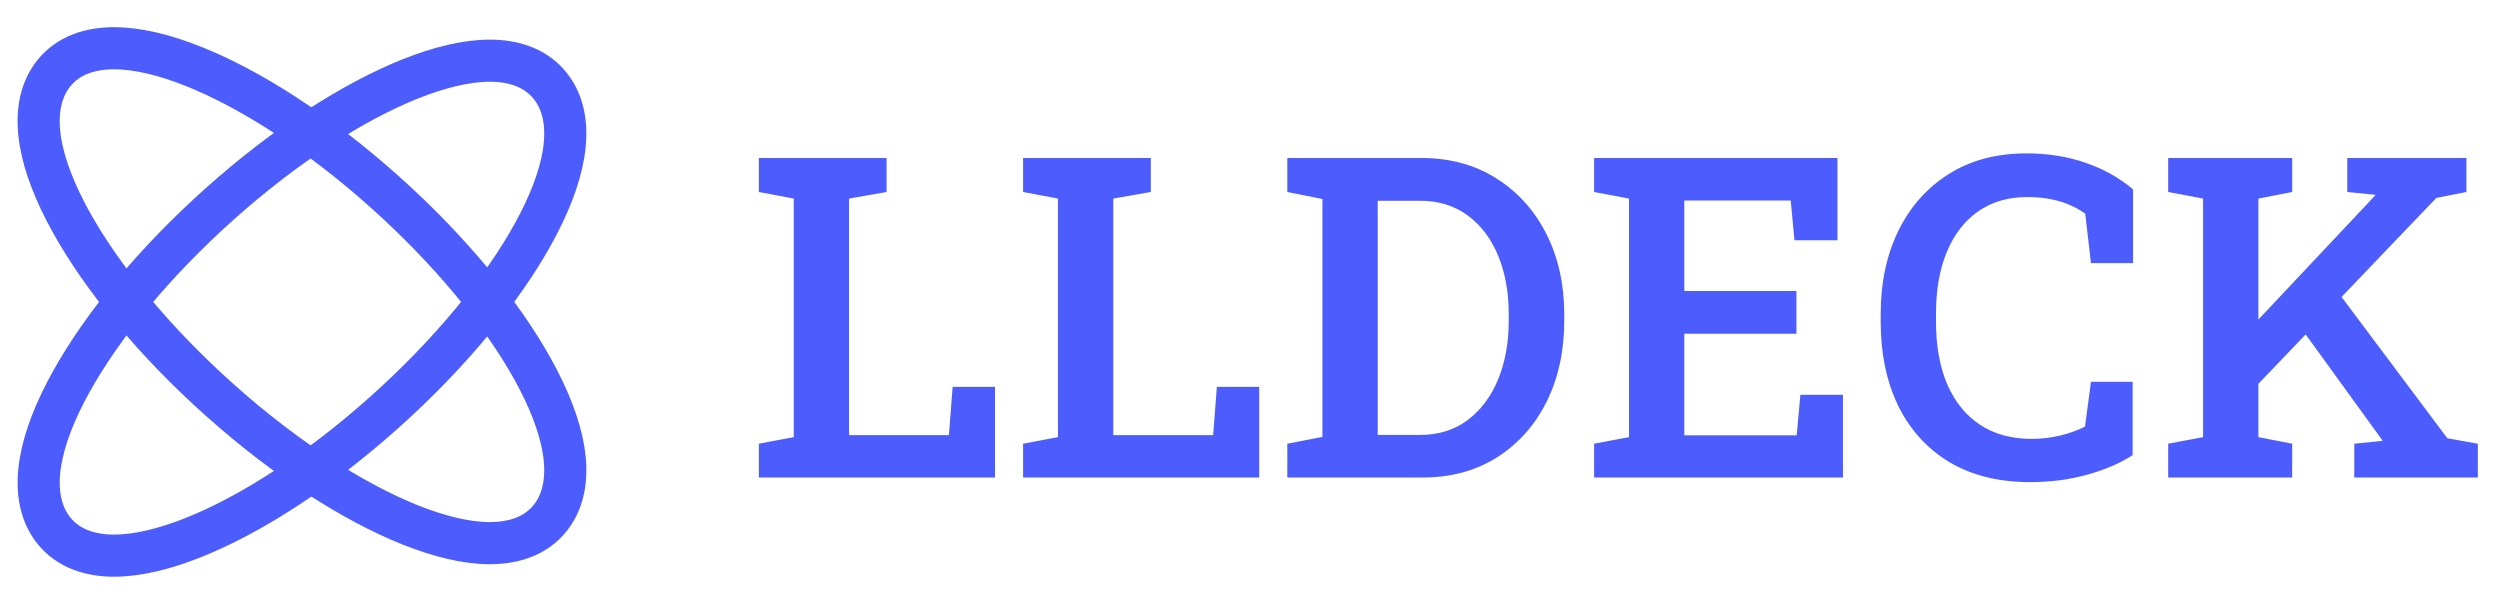
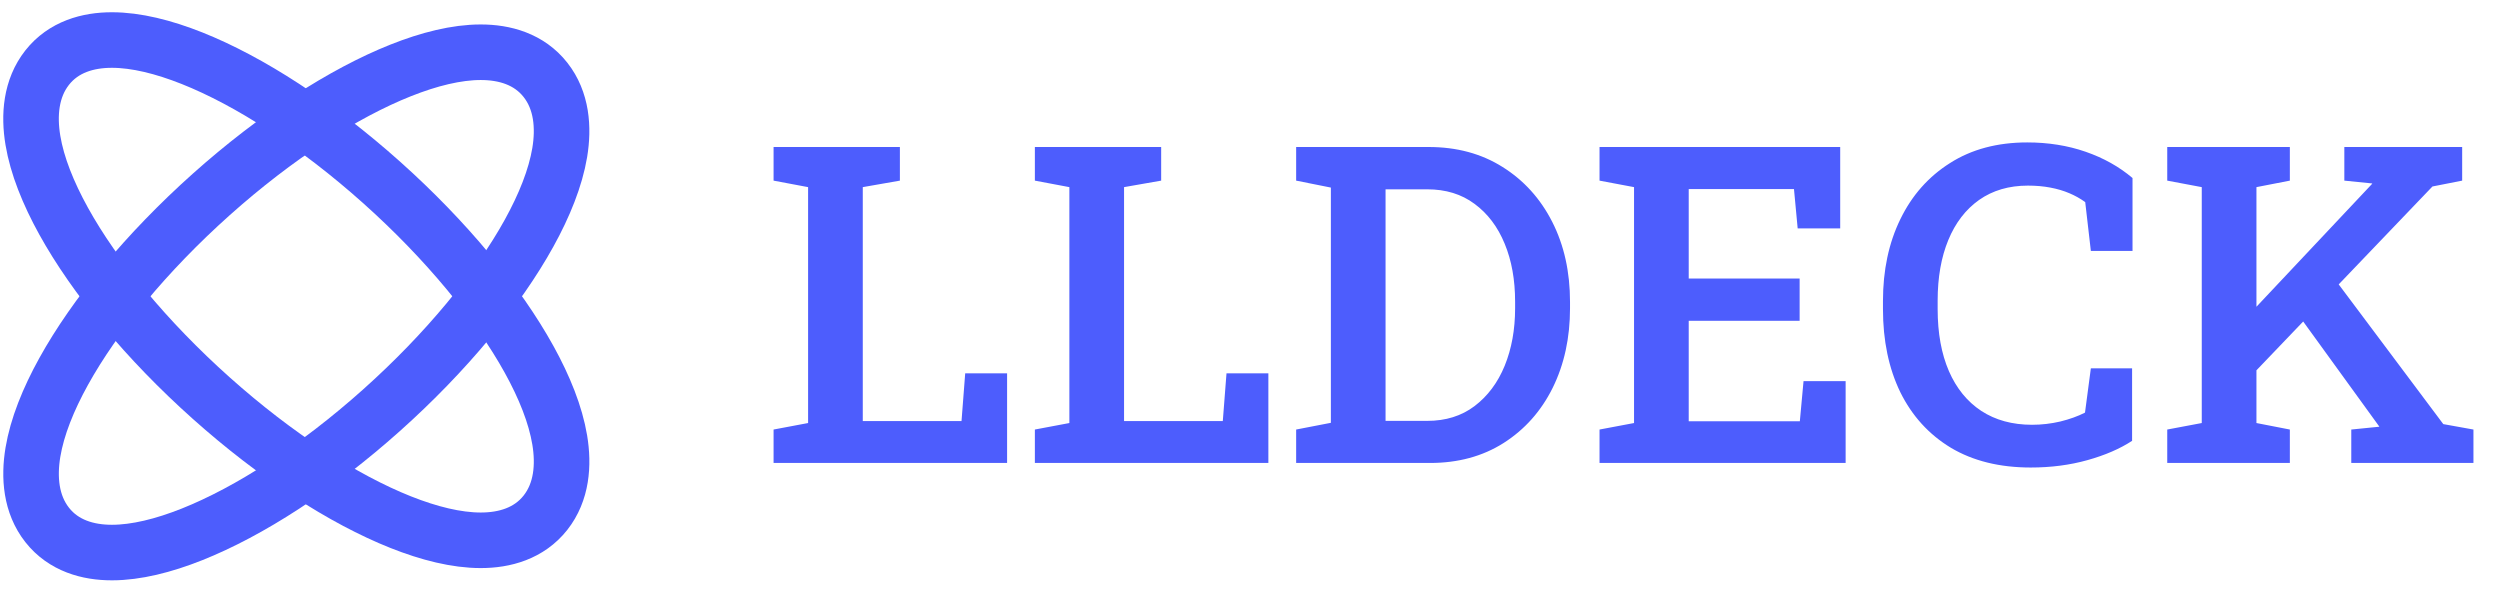
- <svg xmlns="http://www.w3.org/2000/svg" width="178" height="43" viewBox="0 0 178 43" fill="none">
-   <path d="M3.809 37.747C4.867 39.09 6.476 39.563 8.133 39.562C9.799 39.56 11.725 39.086 13.761 38.276C17.846 36.65 22.684 33.541 27.354 29.369C32.025 25.196 35.74 20.664 37.953 16.663C39.056 14.669 39.829 12.731 40.12 10.985C40.409 9.247 40.251 7.479 39.192 6.136C38.134 4.793 36.525 4.319 34.868 4.321C33.203 4.323 31.276 4.796 29.24 5.607C25.155 7.232 20.317 10.341 15.647 14.514C10.977 18.686 7.261 23.219 5.048 27.22C3.945 29.214 3.172 31.152 2.881 32.898C2.592 34.635 2.751 36.404 3.809 37.747Z" stroke="#4D5DFD" stroke-width="3" />
-   <path d="M39.193 36.858C40.251 35.515 40.41 33.746 40.121 32.009C39.83 30.263 39.057 28.325 37.954 26.331C35.741 22.331 32.025 17.799 27.354 13.627C22.684 9.455 17.846 6.346 13.76 4.721C11.724 3.91 9.797 3.437 8.131 3.435C6.474 3.433 4.865 3.907 3.807 5.25C2.749 6.593 2.59 8.361 2.879 10.098C3.17 11.844 3.943 13.782 5.046 15.776C7.259 19.776 10.975 24.309 15.646 28.481C20.316 32.653 25.154 35.761 29.24 37.387C31.276 38.197 33.203 38.67 34.868 38.672C36.526 38.674 38.135 38.2 39.193 36.858Z" stroke="#4D5DFD" stroke-width="3" />
-   <path d="M54.031 33.998V31.592L56.516 31.123V14.139L54.031 13.67V11.248H56.516H60.453H63.125V13.67L60.453 14.139V30.983H67.562L67.828 27.545H70.844V33.998H54.031ZM72.844 33.998V31.592L75.328 31.123V14.139L72.844 13.67V11.248H75.328H79.266H81.938V13.67L79.266 14.139V30.983H86.375L86.641 27.545H89.656V33.998H72.844ZM91.656 33.998V31.592L94.156 31.108V14.17L91.656 13.67V11.248H94.156H101.188C103.219 11.248 104.995 11.728 106.516 12.686C108.047 13.644 109.24 14.962 110.094 16.639C110.948 18.316 111.375 20.238 111.375 22.405V22.858C111.375 24.993 110.958 26.905 110.125 28.592C109.292 30.269 108.115 31.592 106.594 32.561C105.083 33.519 103.318 33.998 101.297 33.998H91.656ZM98.094 30.967H101.094C102.427 30.967 103.562 30.613 104.5 29.905C105.448 29.186 106.172 28.217 106.672 26.998C107.172 25.769 107.422 24.389 107.422 22.858V22.389C107.422 20.816 107.172 19.426 106.672 18.217C106.172 16.998 105.448 16.04 104.5 15.342C103.562 14.644 102.427 14.295 101.094 14.295H98.094V30.967ZM113.5 33.998V31.592L115.984 31.123V14.139L113.5 13.67V11.248H130.828V17.108H127.766L127.5 14.28H119.922V20.717H127.906V23.764H119.922V30.998H127.922L128.188 28.108H131.219V33.998H113.5ZM144.547 34.327C142.307 34.327 140.391 33.853 138.797 32.905C137.214 31.947 136 30.613 135.156 28.905C134.323 27.186 133.906 25.191 133.906 22.92V22.342C133.906 20.123 134.323 18.16 135.156 16.452C135.99 14.733 137.182 13.384 138.734 12.405C140.286 11.415 142.141 10.92 144.297 10.92C145.807 10.92 147.208 11.144 148.5 11.592C149.792 12.04 150.917 12.67 151.875 13.483V18.733H148.875L148.469 15.217C148.125 14.967 147.745 14.754 147.328 14.577C146.911 14.4 146.453 14.264 145.953 14.17C145.464 14.077 144.927 14.03 144.344 14.03C142.979 14.03 141.807 14.373 140.828 15.061C139.859 15.748 139.12 16.712 138.609 17.952C138.099 19.191 137.844 20.644 137.844 22.311V22.92C137.844 24.65 138.115 26.139 138.656 27.389C139.198 28.629 139.974 29.582 140.984 30.248C142.005 30.915 143.224 31.248 144.641 31.248C145.328 31.248 146.005 31.17 146.672 31.014C147.349 30.848 147.943 30.634 148.453 30.373L148.875 27.186H151.844V32.405C150.969 32.978 149.896 33.441 148.625 33.795C147.365 34.15 146.005 34.327 144.547 34.327ZM160.156 27.998L158.094 25.623L169.094 13.936L169.141 13.873L167.125 13.67V11.248H175.609V13.67L173.469 14.092L160.156 27.998ZM154.375 33.998V31.592L156.859 31.123V14.139L154.375 13.67V11.248H163.203V13.67L160.797 14.139V31.123L163.203 31.592V33.998H154.375ZM167.625 33.998V31.592L169.641 31.389V31.373L163.641 23.092L166.109 20.327L174.25 31.202L176.422 31.592V33.998H167.625Z" fill="#4D5DFD" />
+ <svg xmlns="http://www.w3.org/2000/svg" width="135" height="32" viewBox="0 0 135 32" fill="none">
+   <path d="M2.549 28.348C3.433 29.47 4.757 29.84 6.049 29.838C7.35 29.837 8.83 29.469 10.369 28.856C13.459 27.626 17.096 25.285 20.595 22.159C24.095 19.032 26.892 15.625 28.566 12.599C29.4 11.092 29.997 9.603 30.225 8.24C30.45 6.885 30.339 5.433 29.454 4.311C28.57 3.188 27.246 2.819 25.954 2.821C24.653 2.822 23.173 3.19 21.634 3.803C18.544 5.033 14.907 7.374 11.407 10.5C7.908 13.627 5.111 17.034 3.437 20.06C2.603 21.567 2.005 23.056 1.778 24.419C1.553 25.773 1.664 27.226 2.549 28.348Z" stroke="#4D5DFD" stroke-width="3" />
+   <path d="M29.455 27.686C30.34 26.564 30.451 25.112 30.225 23.758C29.998 22.394 29.401 20.906 28.567 19.399C26.893 16.373 24.096 12.966 20.596 9.84C17.096 6.714 13.458 4.373 10.368 3.143C8.829 2.531 7.349 2.163 6.048 2.162C4.756 2.16 3.432 2.529 2.547 3.651C1.663 4.774 1.551 6.226 1.777 7.58C2.004 8.944 2.602 10.432 3.435 11.939C5.109 14.965 7.907 18.371 11.407 21.498C14.907 24.624 18.544 26.965 21.634 28.195C23.173 28.807 24.653 29.175 25.954 29.176C27.246 29.178 28.57 28.809 29.455 27.686Z" stroke="#4D5DFD" stroke-width="3" />
+   <path d="M41.773 25V23.195L43.637 22.844V10.105L41.773 9.754V7.938H43.637H46.59H48.594V9.754L46.59 10.105V22.738H51.922L52.121 20.16H54.383V25H41.773ZM55.883 25V23.195L57.746 22.844V10.105L55.883 9.754V7.938H57.746H60.699H62.703V9.754L60.699 10.105V22.738H66.031L66.231 20.16H68.492V25H55.883ZM69.992 25V23.195L71.867 22.832V10.129L69.992 9.754V7.938H71.867H77.141C78.664 7.938 79.996 8.297 81.137 9.016C82.285 9.734 83.18 10.723 83.82 11.98C84.461 13.238 84.781 14.68 84.781 16.305V16.645C84.781 18.246 84.469 19.68 83.844 20.945C83.219 22.203 82.336 23.195 81.195 23.922C80.062 24.641 78.738 25 77.223 25H69.992ZM74.82 22.727H77.07C78.07 22.727 78.922 22.461 79.625 21.93C80.336 21.391 80.879 20.664 81.254 19.75C81.629 18.828 81.816 17.793 81.816 16.645V16.293C81.816 15.113 81.629 14.07 81.254 13.164C80.879 12.25 80.336 11.531 79.625 11.008C78.922 10.484 78.07 10.223 77.07 10.223H74.82V22.727ZM86.375 25V23.195L88.238 22.844V10.105L86.375 9.754V7.938H99.371V12.332H97.074L96.875 10.211H91.191V15.039H97.18V17.324H91.191V22.75H97.191L97.391 20.582H99.664V25H86.375ZM109.66 25.246C107.98 25.246 106.543 24.891 105.348 24.18C104.16 23.461 103.25 22.461 102.617 21.18C101.992 19.891 101.68 18.395 101.68 16.691V16.258C101.68 14.594 101.992 13.121 102.617 11.84C103.242 10.551 104.137 9.539 105.301 8.805C106.465 8.062 107.855 7.691 109.473 7.691C110.605 7.691 111.656 7.859 112.625 8.195C113.594 8.531 114.438 9.004 115.156 9.613V13.551H112.906L112.602 10.914C112.344 10.727 112.059 10.566 111.746 10.434C111.434 10.301 111.09 10.199 110.715 10.129C110.348 10.059 109.945 10.023 109.508 10.023C108.484 10.023 107.605 10.281 106.871 10.797C106.145 11.312 105.59 12.035 105.207 12.965C104.824 13.895 104.633 14.984 104.633 16.234V16.691C104.633 17.988 104.836 19.105 105.242 20.043C105.648 20.973 106.23 21.688 106.988 22.188C107.754 22.688 108.668 22.938 109.73 22.938C110.246 22.938 110.754 22.879 111.254 22.762C111.762 22.637 112.207 22.477 112.59 22.281L112.906 19.891H115.133V23.805C114.477 24.234 113.672 24.582 112.719 24.848C111.773 25.113 110.754 25.246 109.66 25.246ZM121.367 20.5L119.82 18.719L128.07 9.953L128.105 9.906L126.594 9.754V7.938H132.957V9.754L131.352 10.07L121.367 20.5ZM117.031 25V23.195L118.895 22.844V10.105L117.031 9.754V7.938H123.652V9.754L121.848 10.105V22.844L123.652 23.195V25H117.031ZM126.969 25V23.195L128.48 23.043V23.031L123.98 16.82L125.832 14.746L131.938 22.902L133.566 23.195V25H126.969Z" fill="#4D5DFD" />
</svg>
